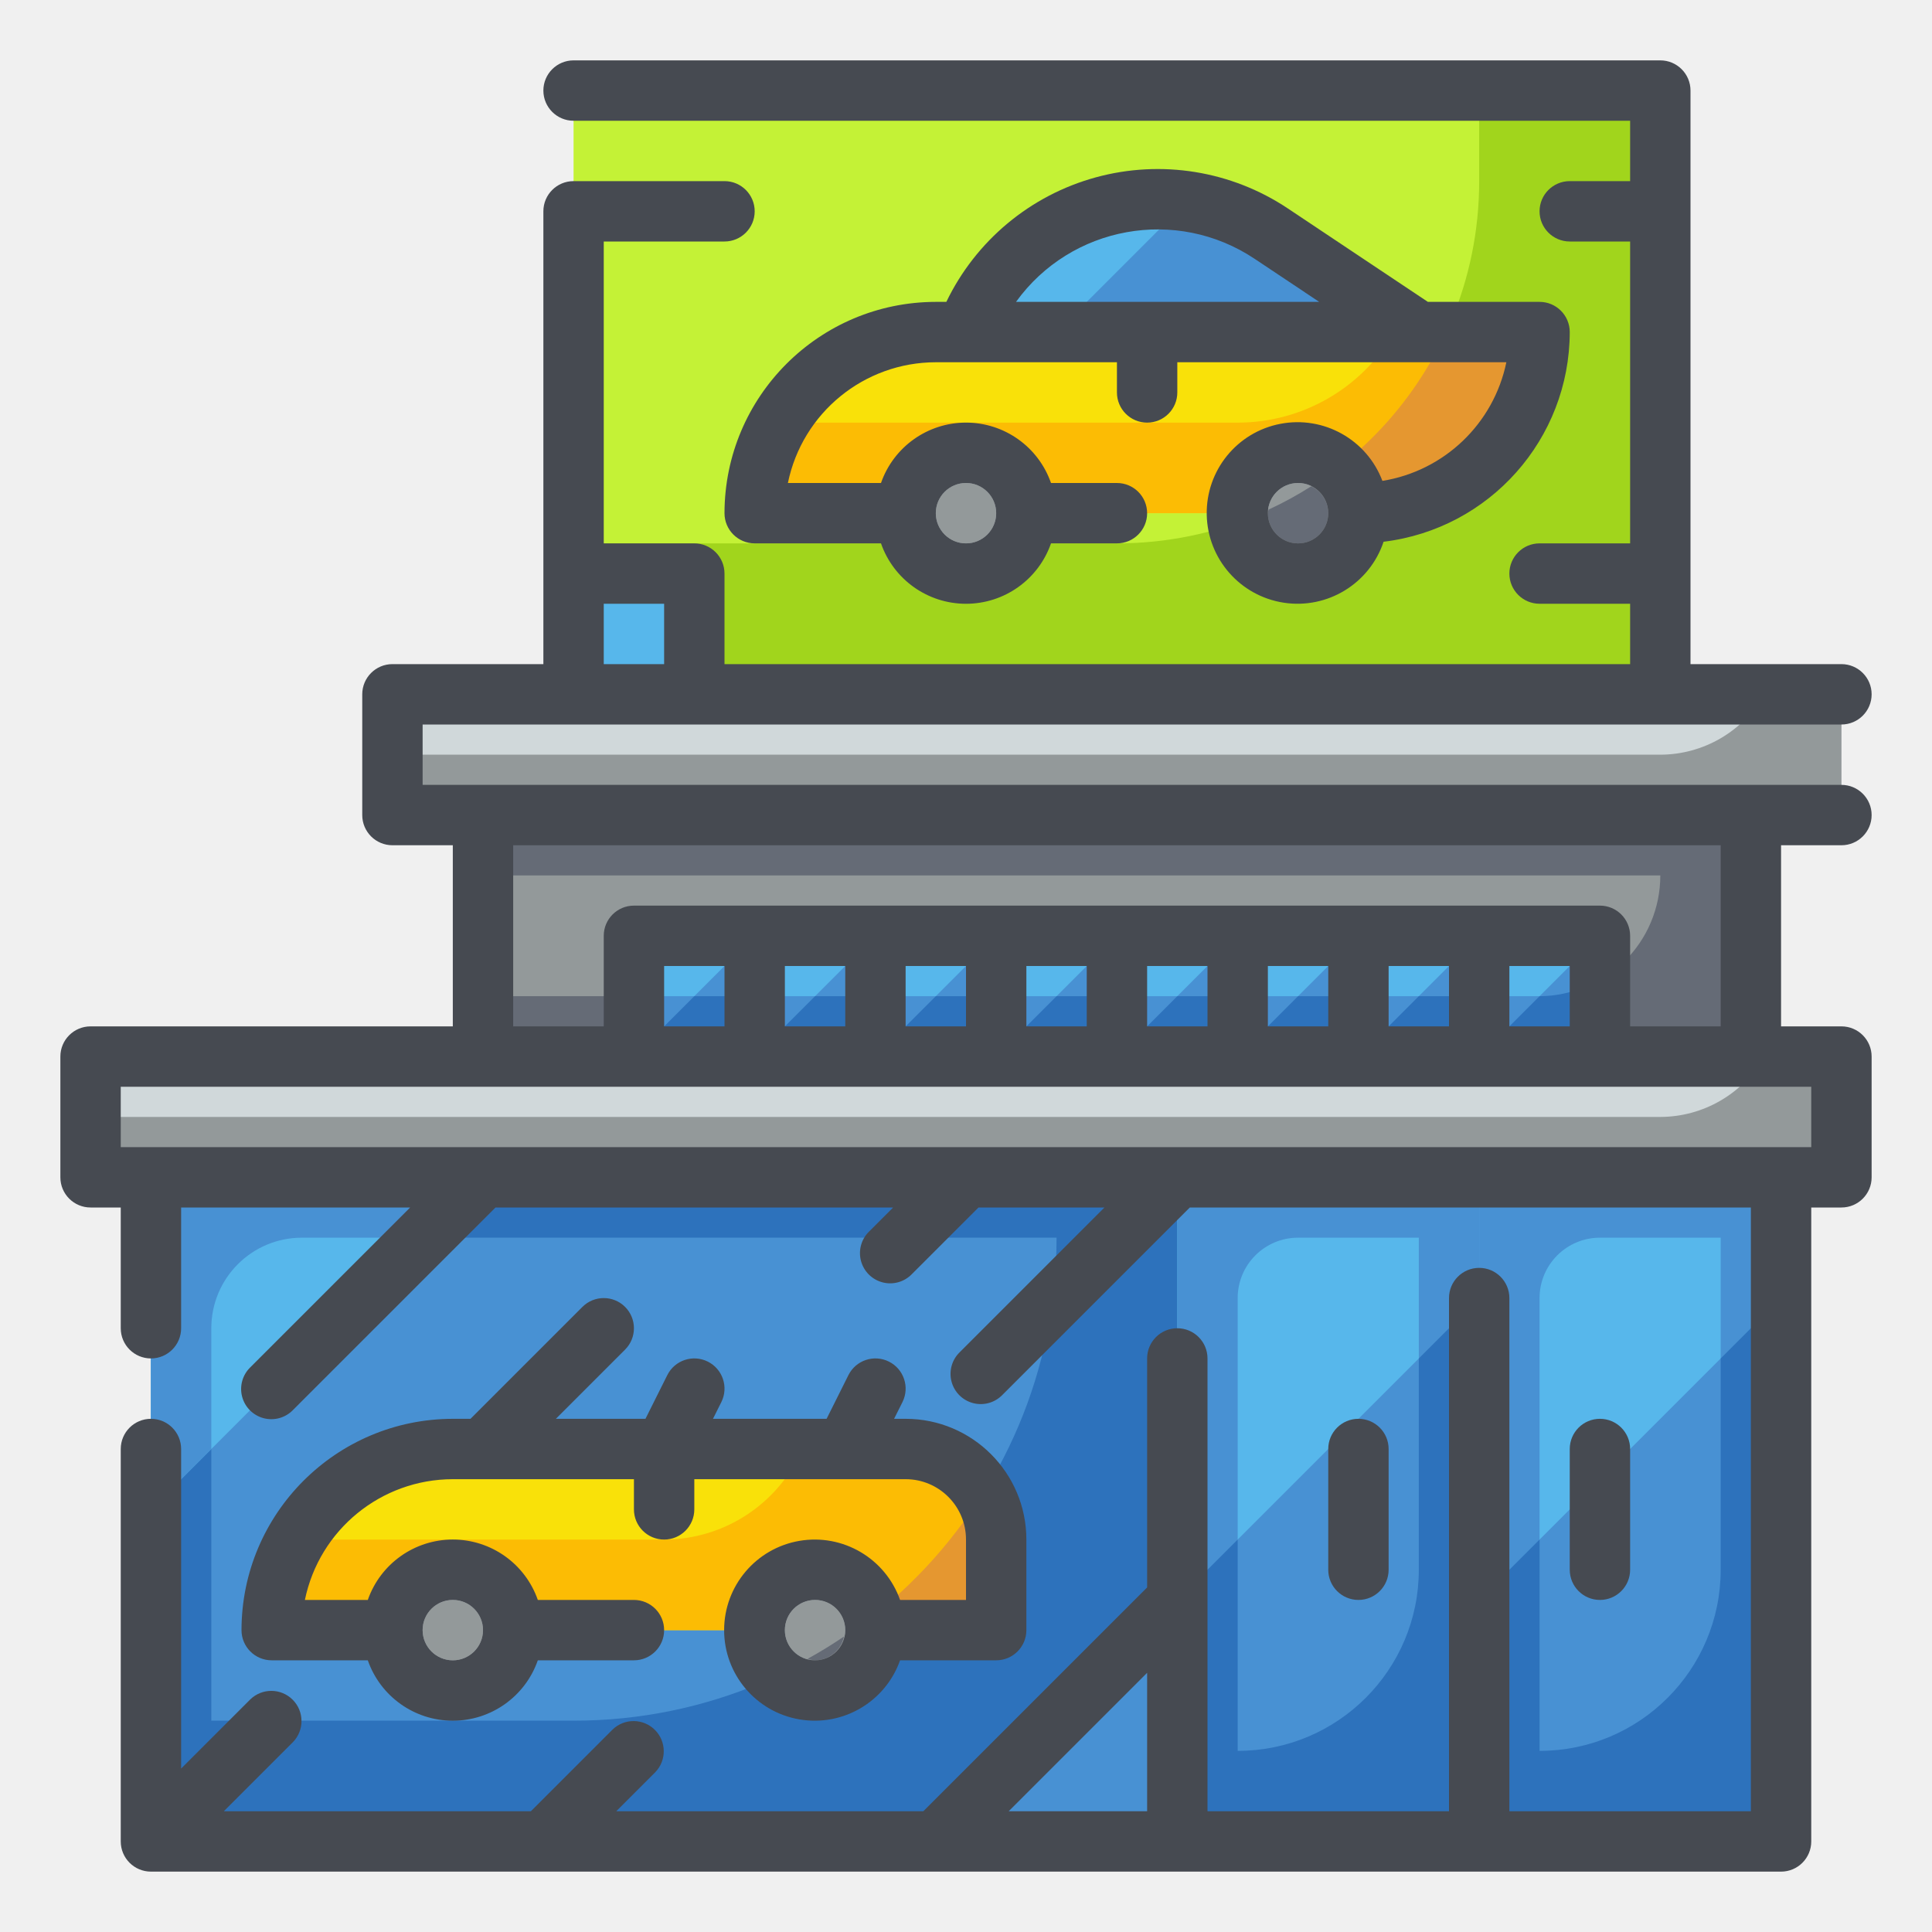
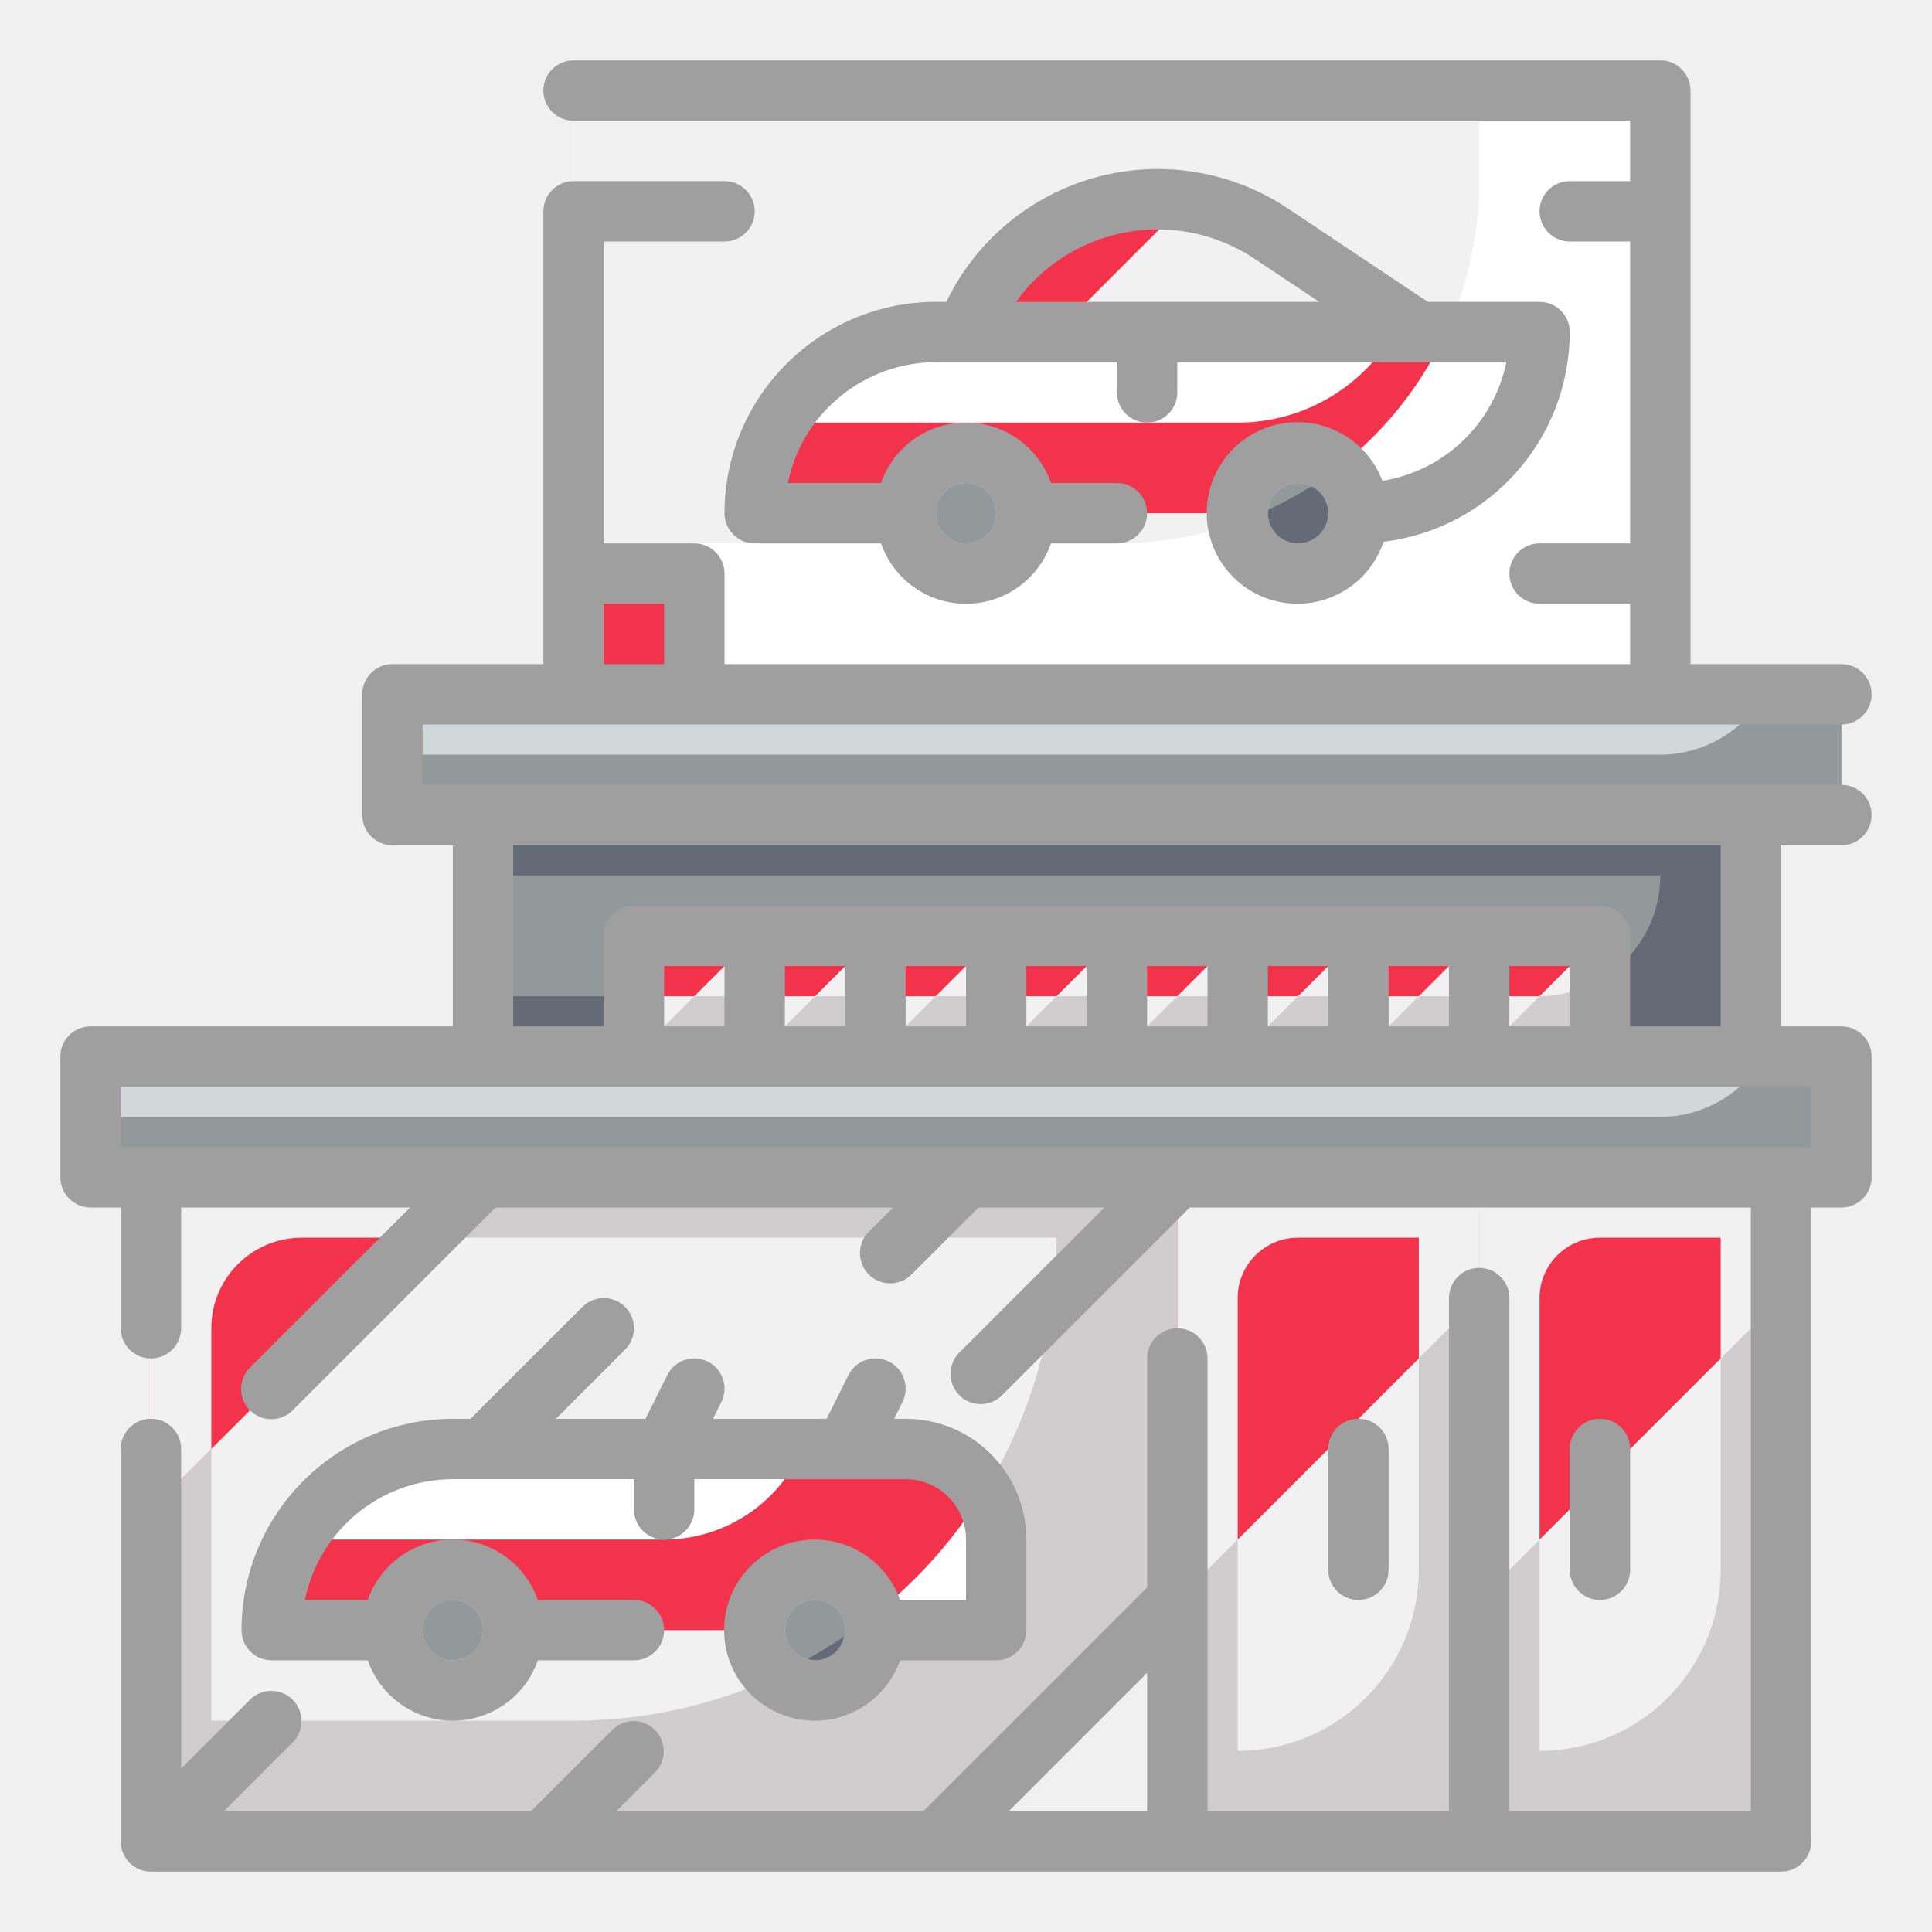
- <svg xmlns="http://www.w3.org/2000/svg" height="512" viewBox="0 0 64 64" width="512">
-   <g id="Fill_Outline" data-name="Fill Outline">
-     <g id="Color">
-       <g>
-         <path d="m19 3h36v20h-36z" fill="#c4f236" />
-         <path d="m49 3v3a12 12 0 0 1 -12 12h-18v5h36v-20z" fill="#a1d51c" />
-         <path d="m16 27h42v8h-42z" fill="#93999a" />
-         <path d="m16 27v2h39a4 4 0 0 1 -4 4h-35v2h42v-8z" fill="#656b76" />
-         <path d="m5 39h36v22h-36z" fill="#4891d3" />
-         <path d="m5 39v22h36v-22zm14 18h-12v-13a3 3 0 0 1 3-3h25a16 16 0 0 1 -16 16z" fill="#2d72bc" />
-         <g fill="#57b7eb">
-           <path d="m39 39h10v22h-10z" />
-           <path d="m49 39h10v22h-10z" />
-         </g>
-         <path d="m39 53-8 8h8z" fill="#4891d3" />
-         <path d="m5 39v11l11-11z" fill="#57b7eb" />
-         <path d="m13 23h48v4h-48z" fill="#d0d8da" />
-         <path d="m3 35h58v4h-58z" fill="#d0d8da" />
+ <svg xmlns="http://www.w3.org/2000/svg" version="1.1" width="512" height="512" x="0" y="0" viewBox="0 0 64 64" style="enable-background:new 0 0 512 512" xml:space="preserve" class="">
+   <g>
+     <g id="Fill_Outline" data-name="Fill Outline">
+       <g id="Color">
        <g>
-           <path d="m29 31h4v4h-4z" fill="#57b7eb" />
-           <path d="m25 31h4v4h-4z" fill="#57b7eb" />
-           <path d="m33 31h4v4h-4z" fill="#57b7eb" />
-           <path d="m21 31h4v4h-4z" fill="#57b7eb" />
-           <path d="m41 31h4v4h-4z" fill="#57b7eb" />
-           <path d="m37 31h4v4h-4z" fill="#57b7eb" />
-           <path d="m49 31h4v4h-4z" fill="#57b7eb" />
-           <path d="m45 31h4v4h-4z" fill="#57b7eb" />
+           <path d="m19 3h36v20h-36z" fill="#f1f1f1" data-original="#c4f236" style="" class="" />
+           <path d="m49 3v3a12 12 0 0 1 -12 12h-18v5h36v-20z" fill="#ffffff" data-original="#a1d51c" style="" class="" />
+           <path d="m16 27h42v8h-42z" fill="#93999a" data-original="#93999a" style="" class="" />
+           <path d="m16 27v2h39a4 4 0 0 1 -4 4h-35v2h42v-8z" fill="#656b76" data-original="#656b76" style="" />
+           <path d="m5 39h36v22h-36z" fill="#f1f1f1" data-original="#4891d3" style="" class="" />
+           <path d="m5 39v22h36v-22zm14 18h-12v-13a3 3 0 0 1 3-3h25a16 16 0 0 1 -16 16z" fill="#cfcdcd" data-original="#2d72bc" style="" class="" />
+           <g fill="#57b7eb">
+             <path d="m39 39h10v22h-10z" fill="#f3324c" data-original="#57b7eb" style="" class="" />
+             <path d="m49 39h10v22h-10z" fill="#f3324c" data-original="#57b7eb" style="" class="" />
+           </g>
+           <path d="m39 53-8 8h8z" fill="#f1f1f1" data-original="#4891d3" style="" class="" />
+           <path d="m5 39v11l11-11z" fill="#f3324c" data-original="#57b7eb" style="" class="" />
+           <path d="m13 23h48v4h-48z" fill="#d0d8da" data-original="#d0d8da" style="" class="" />
+           <path d="m3 35h58v4h-58z" fill="#d0d8da" data-original="#d0d8da" style="" class="" />
+           <g>
+             <path d="m29 31h4v4h-4z" fill="#f3324c" data-original="#57b7eb" style="" class="" />
+             <path d="m25 31h4v4h-4z" fill="#f3324c" data-original="#57b7eb" style="" class="" />
+             <path d="m33 31h4v4h-4z" fill="#f3324c" data-original="#57b7eb" style="" class="" />
+             <path d="m21 31h4v4h-4z" fill="#f3324c" data-original="#57b7eb" style="" class="" />
+             <path d="m41 31h4v4h-4z" fill="#f3324c" data-original="#57b7eb" style="" class="" />
+             <path d="m37 31h4v4h-4z" fill="#f3324c" data-original="#57b7eb" style="" class="" />
+             <path d="m49 31h4v4h-4z" fill="#f3324c" data-original="#57b7eb" style="" class="" />
+             <path d="m45 31h4v4h-4z" fill="#f3324c" data-original="#57b7eb" style="" class="" />
+             <g fill="#4891d3">
+               <path d="m49 35h4v-4z" fill="#f1f1f1" data-original="#4891d3" style="" class="" />
+               <path d="m45 35h4v-4z" fill="#f1f1f1" data-original="#4891d3" style="" class="" />
+               <path d="m41 35h4v-4z" fill="#f1f1f1" data-original="#4891d3" style="" class="" />
+               <path d="m37 35h4v-4z" fill="#f1f1f1" data-original="#4891d3" style="" class="" />
+               <path d="m33 35h4v-4z" fill="#f1f1f1" data-original="#4891d3" style="" class="" />
+               <path d="m29 35h4v-4z" fill="#f1f1f1" data-original="#4891d3" style="" class="" />
+               <path d="m25 35h4v-4z" fill="#f1f1f1" data-original="#4891d3" style="" class="" />
+               <path d="m21 35h4v-4z" fill="#f1f1f1" data-original="#4891d3" style="" class="" />
+               <path d="m51 33h-2v2h4v-2.555a3.955 3.955 0 0 1 -2 .555z" fill="#f1f1f1" data-original="#4891d3" style="" class="" />
+               <path d="m21 33h28v2h-28z" fill="#f1f1f1" data-original="#4891d3" style="" class="" />
+             </g>
+             <path d="m49 35h4v-2.555a3.955 3.955 0 0 1 -2 .555z" fill="#cfcdcd" data-original="#2d72bc" style="" class="" />
+             <path d="m47 33-2 2h4v-2z" fill="#cfcdcd" data-original="#2d72bc" style="" class="" />
+             <path d="m43 33-2 2h4v-2z" fill="#cfcdcd" data-original="#2d72bc" style="" class="" />
+             <path d="m39 33-2 2h4v-2z" fill="#cfcdcd" data-original="#2d72bc" style="" class="" />
+             <path d="m35 33-2 2h4v-2z" fill="#cfcdcd" data-original="#2d72bc" style="" class="" />
+             <path d="m31 33-2 2h4v-2z" fill="#cfcdcd" data-original="#2d72bc" style="" class="" />
+             <path d="m27 33-2 2h4v-2z" fill="#cfcdcd" data-original="#2d72bc" style="" class="" />
+             <path d="m23 33-2 2h4v-2z" fill="#cfcdcd" data-original="#2d72bc" style="" class="" />
+           </g>
+           <path d="m19 19h4v4h-4z" fill="#f3324c" data-original="#57b7eb" style="" class="" />
          <g fill="#4891d3">
-             <path d="m49 35h4v-4z" />
-             <path d="m45 35h4v-4z" />
-             <path d="m41 35h4v-4z" />
-             <path d="m37 35h4v-4z" />
-             <path d="m33 35h4v-4z" />
-             <path d="m29 35h4v-4z" />
-             <path d="m25 35h4v-4z" />
-             <path d="m21 35h4v-4z" />
-             <path d="m51 33h-2v2h4v-2.555a3.955 3.955 0 0 1 -2 .555z" />
-             <path d="m21 33h28v2h-28z" />
+             <path d="m39 53v8h10v-18z" fill="#f1f1f1" data-original="#4891d3" style="" class="" />
+             <path d="m49 53v8h10v-18z" fill="#f1f1f1" data-original="#4891d3" style="" class="" />
+             <path d="m39 39v22h10v-22zm8 13a6 6 0 0 1 -6 6v-15a2 2 0 0 1 2-2h4z" fill="#f1f1f1" data-original="#4891d3" style="" class="" />
          </g>
-           <path d="m49 35h4v-2.555a3.955 3.955 0 0 1 -2 .555z" fill="#2d72bc" />
-           <path d="m47 33-2 2h4v-2z" fill="#2d72bc" />
-           <path d="m43 33-2 2h4v-2z" fill="#2d72bc" />
-           <path d="m39 33-2 2h4v-2z" fill="#2d72bc" />
-           <path d="m35 33-2 2h4v-2z" fill="#2d72bc" />
-           <path d="m31 33-2 2h4v-2z" fill="#2d72bc" />
-           <path d="m27 33-2 2h4v-2z" fill="#2d72bc" />
-           <path d="m23 33-2 2h4v-2z" fill="#2d72bc" />
-         </g>
-         <path d="m19 19h4v4h-4z" fill="#57b7eb" />
-         <g fill="#4891d3">
-           <path d="m39 53v8h10v-18z" />
-           <path d="m49 53v8h10v-18z" />
-           <path d="m39 39v22h10v-22zm8 13a6 6 0 0 1 -6 6v-15a2 2 0 0 1 2-2h4z" />
-         </g>
-         <path d="m47 52a6 6 0 0 1 -6 6v-7l-2 2v8h10v-18l-2 2z" fill="#2d72bc" />
-         <path d="m49 39v22h10v-22zm8 13a6 6 0 0 1 -6 6v-15a2 2 0 0 1 2-2h4z" fill="#4891d3" />
-         <path d="m57 52a6 6 0 0 1 -6 6v-7l-2 2v8h10v-18l-2 2z" fill="#2d72bc" />
-         <path d="m7 44a3 3 0 0 1 3-3h4l2-2h-11v11l2-2z" fill="#4891d3" />
-         <g>
-           <path d="m15 48h15a3 3 0 0 1 3 3v3a0 0 0 0 1 0 0h-24a0 0 0 0 1 0 0 6 6 0 0 1 6-6z" fill="#f9e109" />
-           <path d="m30 48h-3.422a5 5 0 0 1 -4.578 3h-12.191a5.97 5.97 0 0 0 -.809 3h24v-3a3 3 0 0 0 -3-3z" fill="#fcbc04" />
-           <circle cx="15" cy="54" fill="#d0d8da" r="2" />
-           <circle cx="27" cy="54" fill="#d0d8da" r="2" />
-           <circle cx="15" cy="54" fill="#93999a" r="1" />
-           <circle cx="27" cy="54" fill="#93999a" r="1" />
-           <path d="m28.3 54h4.7v-3a2.975 2.975 0 0 0 -.438-1.54 16.032 16.032 0 0 1 -4.262 4.54z" fill="#e59730" />
-           <path d="m27 56a2 2 0 0 0 2-2 1.956 1.956 0 0 0 -.063-.474 16.006 16.006 0 0 1 -3.232 1.987 1.986 1.986 0 0 0 1.295.487z" fill="#93999a" />
-           <path d="m26.755 54.95a.952.952 0 0 0 .245.05.986.986 0 0 0 .957-.788q-.583.396-1.202.738z" fill="#656b76" />
-         </g>
-         <path d="m58.445 35a3.982 3.982 0 0 1 -3.445 2h-52v2h58v-4z" fill="#93999a" />
-         <path d="m58.445 23a3.982 3.982 0 0 1 -3.445 2h-42v2h48v-4z" fill="#93999a" />
-         <g>
-           <path d="m31 11h20a0 0 0 0 1 0 0 6 6 0 0 1 -6 6h-20a0 0 0 0 1 0 0 6 6 0 0 1 6-6z" fill="#f9e109" />
-           <path d="m32 11h15l-4.891-3.261a6.78 6.78 0 0 0 -10.109 3.261z" fill="#57b7eb" />
-           <path d="m42.109 7.739a6.738 6.738 0 0 0 -2.782-1.066l-4.327 4.327h12z" fill="#4891d3" />
-           <path d="m46.191 11a5.992 5.992 0 0 1 -5.191 3h-15.191a5.97 5.97 0 0 0 -.809 3h20a6 6 0 0 0 6-6z" fill="#fcbc04" />
-           <path d="m41.789 17h3.211a6 6 0 0 0 6-6h-3.1a12.031 12.031 0 0 1 -6.111 6z" fill="#e59730" />
-           <circle cx="32" cy="17" fill="#d0d8da" r="2" />
-           <circle cx="43" cy="17" fill="#d0d8da" r="2" />
-           <g fill="#93999a">
-             <circle cx="32" cy="17" r="1" />
-             <circle cx="43" cy="17" r="1" />
-             <path d="m43 19a1.992 1.992 0 0 0 1.311-3.5 11.988 11.988 0 0 1 -3.282 1.791 2 2 0 0 0 1.971 1.709z" />
+           <path d="m47 52a6 6 0 0 1 -6 6v-7l-2 2v8h10v-18l-2 2z" fill="#cfcdcd" data-original="#2d72bc" style="" class="" />
+           <path d="m49 39v22h10v-22zm8 13a6 6 0 0 1 -6 6v-15a2 2 0 0 1 2-2h4z" fill="#f1f1f1" data-original="#4891d3" style="" class="" />
+           <path d="m57 52a6 6 0 0 1 -6 6v-7l-2 2v8h10v-18l-2 2z" fill="#cfcdcd" data-original="#2d72bc" style="" class="" />
+           <path d="m7 44a3 3 0 0 1 3-3h4l2-2h-11v11l2-2z" fill="#f1f1f1" data-original="#4891d3" style="" class="" />
+           <g>
+             <path d="m15 48h15a3 3 0 0 1 3 3v3a0 0 0 0 1 0 0h-24a0 0 0 0 1 0 0 6 6 0 0 1 6-6z" fill="#ffffff" data-original="#f9e109" style="" class="" />
+             <path d="m30 48h-3.422a5 5 0 0 1 -4.578 3h-12.191a5.97 5.97 0 0 0 -.809 3h24v-3a3 3 0 0 0 -3-3z" fill="#f3324c" data-original="#fcbc04" style="" class="" />
+             <circle cx="15" cy="54" fill="#d0d8da" r="2" data-original="#d0d8da" style="" class="" />
+             <circle cx="27" cy="54" fill="#d0d8da" r="2" data-original="#d0d8da" style="" class="" />
+             <circle cx="15" cy="54" fill="#93999a" r="1" data-original="#93999a" style="" class="" />
+             <circle cx="27" cy="54" fill="#93999a" r="1" data-original="#93999a" style="" class="" />
+             <path d="m28.3 54h4.7v-3a2.975 2.975 0 0 0 -.438-1.54 16.032 16.032 0 0 1 -4.262 4.54z" fill="#ffffff" data-original="#e59730" style="" class="" />
+             <path d="m27 56a2 2 0 0 0 2-2 1.956 1.956 0 0 0 -.063-.474 16.006 16.006 0 0 1 -3.232 1.987 1.986 1.986 0 0 0 1.295.487z" fill="#93999a" data-original="#93999a" style="" class="" />
+             <path d="m26.755 54.95a.952.952 0 0 0 .245.05.986.986 0 0 0 .957-.788q-.583.396-1.202.738z" fill="#656b76" data-original="#656b76" style="" />
          </g>
-           <path d="m44 17a.992.992 0 0 0 -.565-.89 12.024 12.024 0 0 1 -1.411.771.964.964 0 0 0 -.024.119 1 1 0 0 0 2 0z" fill="#656b76" />
-           <path d="m33.723 18h-3.446a1.984 1.984 0 0 0 3.446 0z" fill="#93999a" />
+           <path d="m58.445 35a3.982 3.982 0 0 1 -3.445 2h-52v2h58v-4z" fill="#93999a" data-original="#93999a" style="" class="" />
+           <path d="m58.445 23a3.982 3.982 0 0 1 -3.445 2h-42v2h48v-4z" fill="#93999a" data-original="#93999a" style="" class="" />
+           <g>
+             <path d="m31 11h20a0 0 0 0 1 0 0 6 6 0 0 1 -6 6h-20a0 0 0 0 1 0 0 6 6 0 0 1 6-6z" fill="#ffffff" data-original="#f9e109" style="" class="" />
+             <path d="m32 11h15l-4.891-3.261a6.78 6.78 0 0 0 -10.109 3.261z" fill="#f3324c" data-original="#57b7eb" style="" class="" />
+             <path d="m42.109 7.739a6.738 6.738 0 0 0 -2.782-1.066l-4.327 4.327h12z" fill="#f1f1f1" data-original="#4891d3" style="" class="" />
+             <path d="m46.191 11a5.992 5.992 0 0 1 -5.191 3h-15.191a5.97 5.97 0 0 0 -.809 3h20a6 6 0 0 0 6-6z" fill="#f3324c" data-original="#fcbc04" style="" class="" />
+             <path d="m41.789 17h3.211a6 6 0 0 0 6-6h-3.1a12.031 12.031 0 0 1 -6.111 6z" fill="#ffffff" data-original="#e59730" style="" class="" />
+             <circle cx="32" cy="17" fill="#d0d8da" r="2" data-original="#d0d8da" style="" class="" />
+             <circle cx="43" cy="17" fill="#d0d8da" r="2" data-original="#d0d8da" style="" class="" />
+             <g fill="#93999a">
+               <circle cx="32" cy="17" r="1" fill="#93999a" data-original="#93999a" style="" class="" />
+               <circle cx="43" cy="17" r="1" fill="#93999a" data-original="#93999a" style="" class="" />
+               <path d="m43 19a1.992 1.992 0 0 0 1.311-3.5 11.988 11.988 0 0 1 -3.282 1.791 2 2 0 0 0 1.971 1.709z" fill="#93999a" data-original="#93999a" style="" class="" />
+             </g>
+             <path d="m44 17a.992.992 0 0 0 -.565-.89 12.024 12.024 0 0 1 -1.411.771.964.964 0 0 0 -.024.119 1 1 0 0 0 2 0z" fill="#656b76" data-original="#656b76" style="" />
+             <path d="m33.723 18h-3.446a1.984 1.984 0 0 0 3.446 0z" fill="#93999a" data-original="#93999a" style="" class="" />
+           </g>
        </g>
      </g>
-     </g>
-     <g id="Outlines_copy" data-name="Outlines copy">
-       <g fill="#464a51">
-         <path d="m20.707 43.293a1 1 0 0 0 -1.414 0l-3.707 3.707h-.586a7.009 7.009 0 0 0 -7 7 1 1 0 0 0 1 1h3.184a2.982 2.982 0 0 0 5.632 0h3.184a1 1 0 0 0 0-2h-3.184a2.982 2.982 0 0 0 -5.632 0h-2.084a5.008 5.008 0 0 1 4.9-4h6v1a1 1 0 0 0 2 0v-1h7a2 2 0 0 1 2 2v2h-2.184a3 3 0 1 0 0 2h3.184a1 1 0 0 0 1-1v-3a4 4 0 0 0 -4-4h-.382l.277-.553a1 1 0 0 0 -1.79-.894l-.723 1.447h-3.764l.277-.553a1 1 0 0 0 -1.79-.894l-.723 1.447h-2.968l2.293-2.293a1 1 0 0 0 0-1.414zm-5.707 9.707a1 1 0 1 1 -1 1 1 1 0 0 1 1-1zm12 2a1 1 0 1 1 1-1 1 1 0 0 1 -1 1z" />
-         <path d="m54 52v-4a1 1 0 0 0 -2 0v4a1 1 0 0 0 2 0z" />
-         <path d="m46 52v-4a1 1 0 0 0 -2 0v4a1 1 0 0 0 2 0z" />
-         <path d="m61 28a1 1 0 0 0 0-2h-47v-2h47a1 1 0 0 0 0-2h-5v-19a1 1 0 0 0 -1-1h-36a1 1 0 0 0 0 2h35v2h-2a1 1 0 0 0 0 2h2v10h-3a1 1 0 0 0 0 2h3v2h-30v-3a1 1 0 0 0 -1-1h-3v-10h4a1 1 0 0 0 0-2h-5a1 1 0 0 0 -1 1v15h-5a1 1 0 0 0 -1 1v4a1 1 0 0 0 1 1h2v6h-12a1 1 0 0 0 -1 1v4a1 1 0 0 0 1 1h1v4a1 1 0 0 0 2 0v-4h7.586l-5.293 5.293a1 1 0 1 0 1.414 1.414l6.707-6.707h13.172l-.793.793a1 1 0 1 0 1.414 1.414l2.207-2.207h4.172l-4.793 4.793a1 1 0 1 0 1.414 1.414l6.207-6.207h18.586v20h-8v-17a1 1 0 0 0 -2 0v17h-8v-15a1 1 0 0 0 -2 0v7.586l-7.414 7.414h-10.172l1.293-1.293a1 1 0 0 0 -1.414-1.414l-2.707 2.707h-10.172l2.293-2.293a1 1 0 0 0 -1.414-1.414l-2.293 2.293v-10.586a1 1 0 0 0 -2 0v13a1 1 0 0 0 1 1h54a1 1 0 0 0 1-1v-21h1a1 1 0 0 0 1-1v-4a1 1 0 0 0 -1-1h-2v-6zm-41-8h2v2h-2zm18 35.414v4.586h-4.586zm22-17.414h-56v-2h56zm-32-6v2h-2v-2zm4 0v2h-2v-2zm4 0v2h-2v-2zm4 0v2h-2v-2zm4 0v2h-2v-2zm4 0v2h-2v-2zm4 0v2h-2v-2zm-28 2h-2v-2h2zm33 0h-3v-3a1 1 0 0 0 -1-1h-32a1 1 0 0 0 -1 1v3h-3v-6h40z" />
-         <path d="m45.794 15.93a3.007 3.007 0 1 0 .039 2.016 7.008 7.008 0 0 0 6.167-6.946 1 1 0 0 0 -1-1h-3.7l-4.636-3.093a7.77 7.77 0 0 0 -11.315 3.093h-.349a7.009 7.009 0 0 0 -7 7 1 1 0 0 0 1 1h4.184a2.982 2.982 0 0 0 5.632 0h2.184a1 1 0 0 0 0-2h-2.184a2.982 2.982 0 0 0 -5.632 0h-3.084a5.008 5.008 0 0 1 4.9-4h6v1a1 1 0 0 0 2 0v-1h10.9a5.008 5.008 0 0 1 -4.106 3.93zm-2.794 2.07a1 1 0 1 1 1-1 1 1 0 0 1 -1 1zm-11-2a1 1 0 1 1 -1 1 1 1 0 0 1 1-1zm1.657-6a5.786 5.786 0 0 1 7.9-1.429l2.143 1.429z" />
+       <g id="Outlines_copy" data-name="Outlines copy">
+         <g fill="#464a51">
+           <path d="m20.707 43.293a1 1 0 0 0 -1.414 0l-3.707 3.707h-.586a7.009 7.009 0 0 0 -7 7 1 1 0 0 0 1 1h3.184a2.982 2.982 0 0 0 5.632 0h3.184a1 1 0 0 0 0-2h-3.184a2.982 2.982 0 0 0 -5.632 0h-2.084a5.008 5.008 0 0 1 4.9-4h6v1a1 1 0 0 0 2 0v-1h7a2 2 0 0 1 2 2v2h-2.184a3 3 0 1 0 0 2h3.184a1 1 0 0 0 1-1v-3a4 4 0 0 0 -4-4h-.382l.277-.553a1 1 0 0 0 -1.79-.894l-.723 1.447h-3.764l.277-.553a1 1 0 0 0 -1.79-.894l-.723 1.447h-2.968l2.293-2.293a1 1 0 0 0 0-1.414zm-5.707 9.707a1 1 0 1 1 -1 1 1 1 0 0 1 1-1zm12 2a1 1 0 1 1 1-1 1 1 0 0 1 -1 1z" fill="#9f9f9f" data-original="#464a51" style="" class="" />
+           <path d="m54 52v-4a1 1 0 0 0 -2 0v4a1 1 0 0 0 2 0z" fill="#9f9f9f" data-original="#464a51" style="" class="" />
+           <path d="m46 52v-4a1 1 0 0 0 -2 0v4a1 1 0 0 0 2 0z" fill="#9f9f9f" data-original="#464a51" style="" class="" />
+           <path d="m61 28a1 1 0 0 0 0-2h-47v-2h47a1 1 0 0 0 0-2h-5v-19a1 1 0 0 0 -1-1h-36a1 1 0 0 0 0 2h35v2h-2a1 1 0 0 0 0 2h2v10h-3a1 1 0 0 0 0 2h3v2h-30v-3a1 1 0 0 0 -1-1h-3v-10h4a1 1 0 0 0 0-2h-5a1 1 0 0 0 -1 1v15h-5a1 1 0 0 0 -1 1v4a1 1 0 0 0 1 1h2v6h-12a1 1 0 0 0 -1 1v4a1 1 0 0 0 1 1h1v4a1 1 0 0 0 2 0v-4h7.586l-5.293 5.293a1 1 0 1 0 1.414 1.414l6.707-6.707h13.172l-.793.793a1 1 0 1 0 1.414 1.414l2.207-2.207h4.172l-4.793 4.793a1 1 0 1 0 1.414 1.414l6.207-6.207h18.586v20h-8v-17a1 1 0 0 0 -2 0v17h-8v-15a1 1 0 0 0 -2 0v7.586l-7.414 7.414h-10.172l1.293-1.293a1 1 0 0 0 -1.414-1.414l-2.707 2.707h-10.172l2.293-2.293a1 1 0 0 0 -1.414-1.414l-2.293 2.293v-10.586a1 1 0 0 0 -2 0v13a1 1 0 0 0 1 1h54a1 1 0 0 0 1-1v-21h1a1 1 0 0 0 1-1v-4a1 1 0 0 0 -1-1h-2v-6zm-41-8h2v2h-2zm18 35.414v4.586h-4.586zm22-17.414h-56v-2h56zm-32-6v2h-2v-2zm4 0v2h-2v-2zm4 0v2h-2v-2zm4 0v2h-2v-2zm4 0v2h-2v-2zm4 0v2h-2v-2zm4 0v2h-2v-2zm-28 2h-2v-2h2zm33 0h-3v-3a1 1 0 0 0 -1-1h-32a1 1 0 0 0 -1 1v3h-3v-6h40z" fill="#9f9f9f" data-original="#464a51" style="" class="" />
+           <path d="m45.794 15.93a3.007 3.007 0 1 0 .039 2.016 7.008 7.008 0 0 0 6.167-6.946 1 1 0 0 0 -1-1h-3.7l-4.636-3.093a7.77 7.77 0 0 0 -11.315 3.093h-.349a7.009 7.009 0 0 0 -7 7 1 1 0 0 0 1 1h4.184a2.982 2.982 0 0 0 5.632 0h2.184a1 1 0 0 0 0-2h-2.184a2.982 2.982 0 0 0 -5.632 0h-3.084a5.008 5.008 0 0 1 4.9-4h6v1a1 1 0 0 0 2 0v-1h10.9a5.008 5.008 0 0 1 -4.106 3.93zm-2.794 2.07a1 1 0 1 1 1-1 1 1 0 0 1 -1 1zm-11-2a1 1 0 1 1 -1 1 1 1 0 0 1 1-1zm1.657-6a5.786 5.786 0 0 1 7.9-1.429l2.143 1.429z" fill="#9f9f9f" data-original="#464a51" style="" class="" />
+         </g>
      </g>
    </g>
  </g>
</svg>
